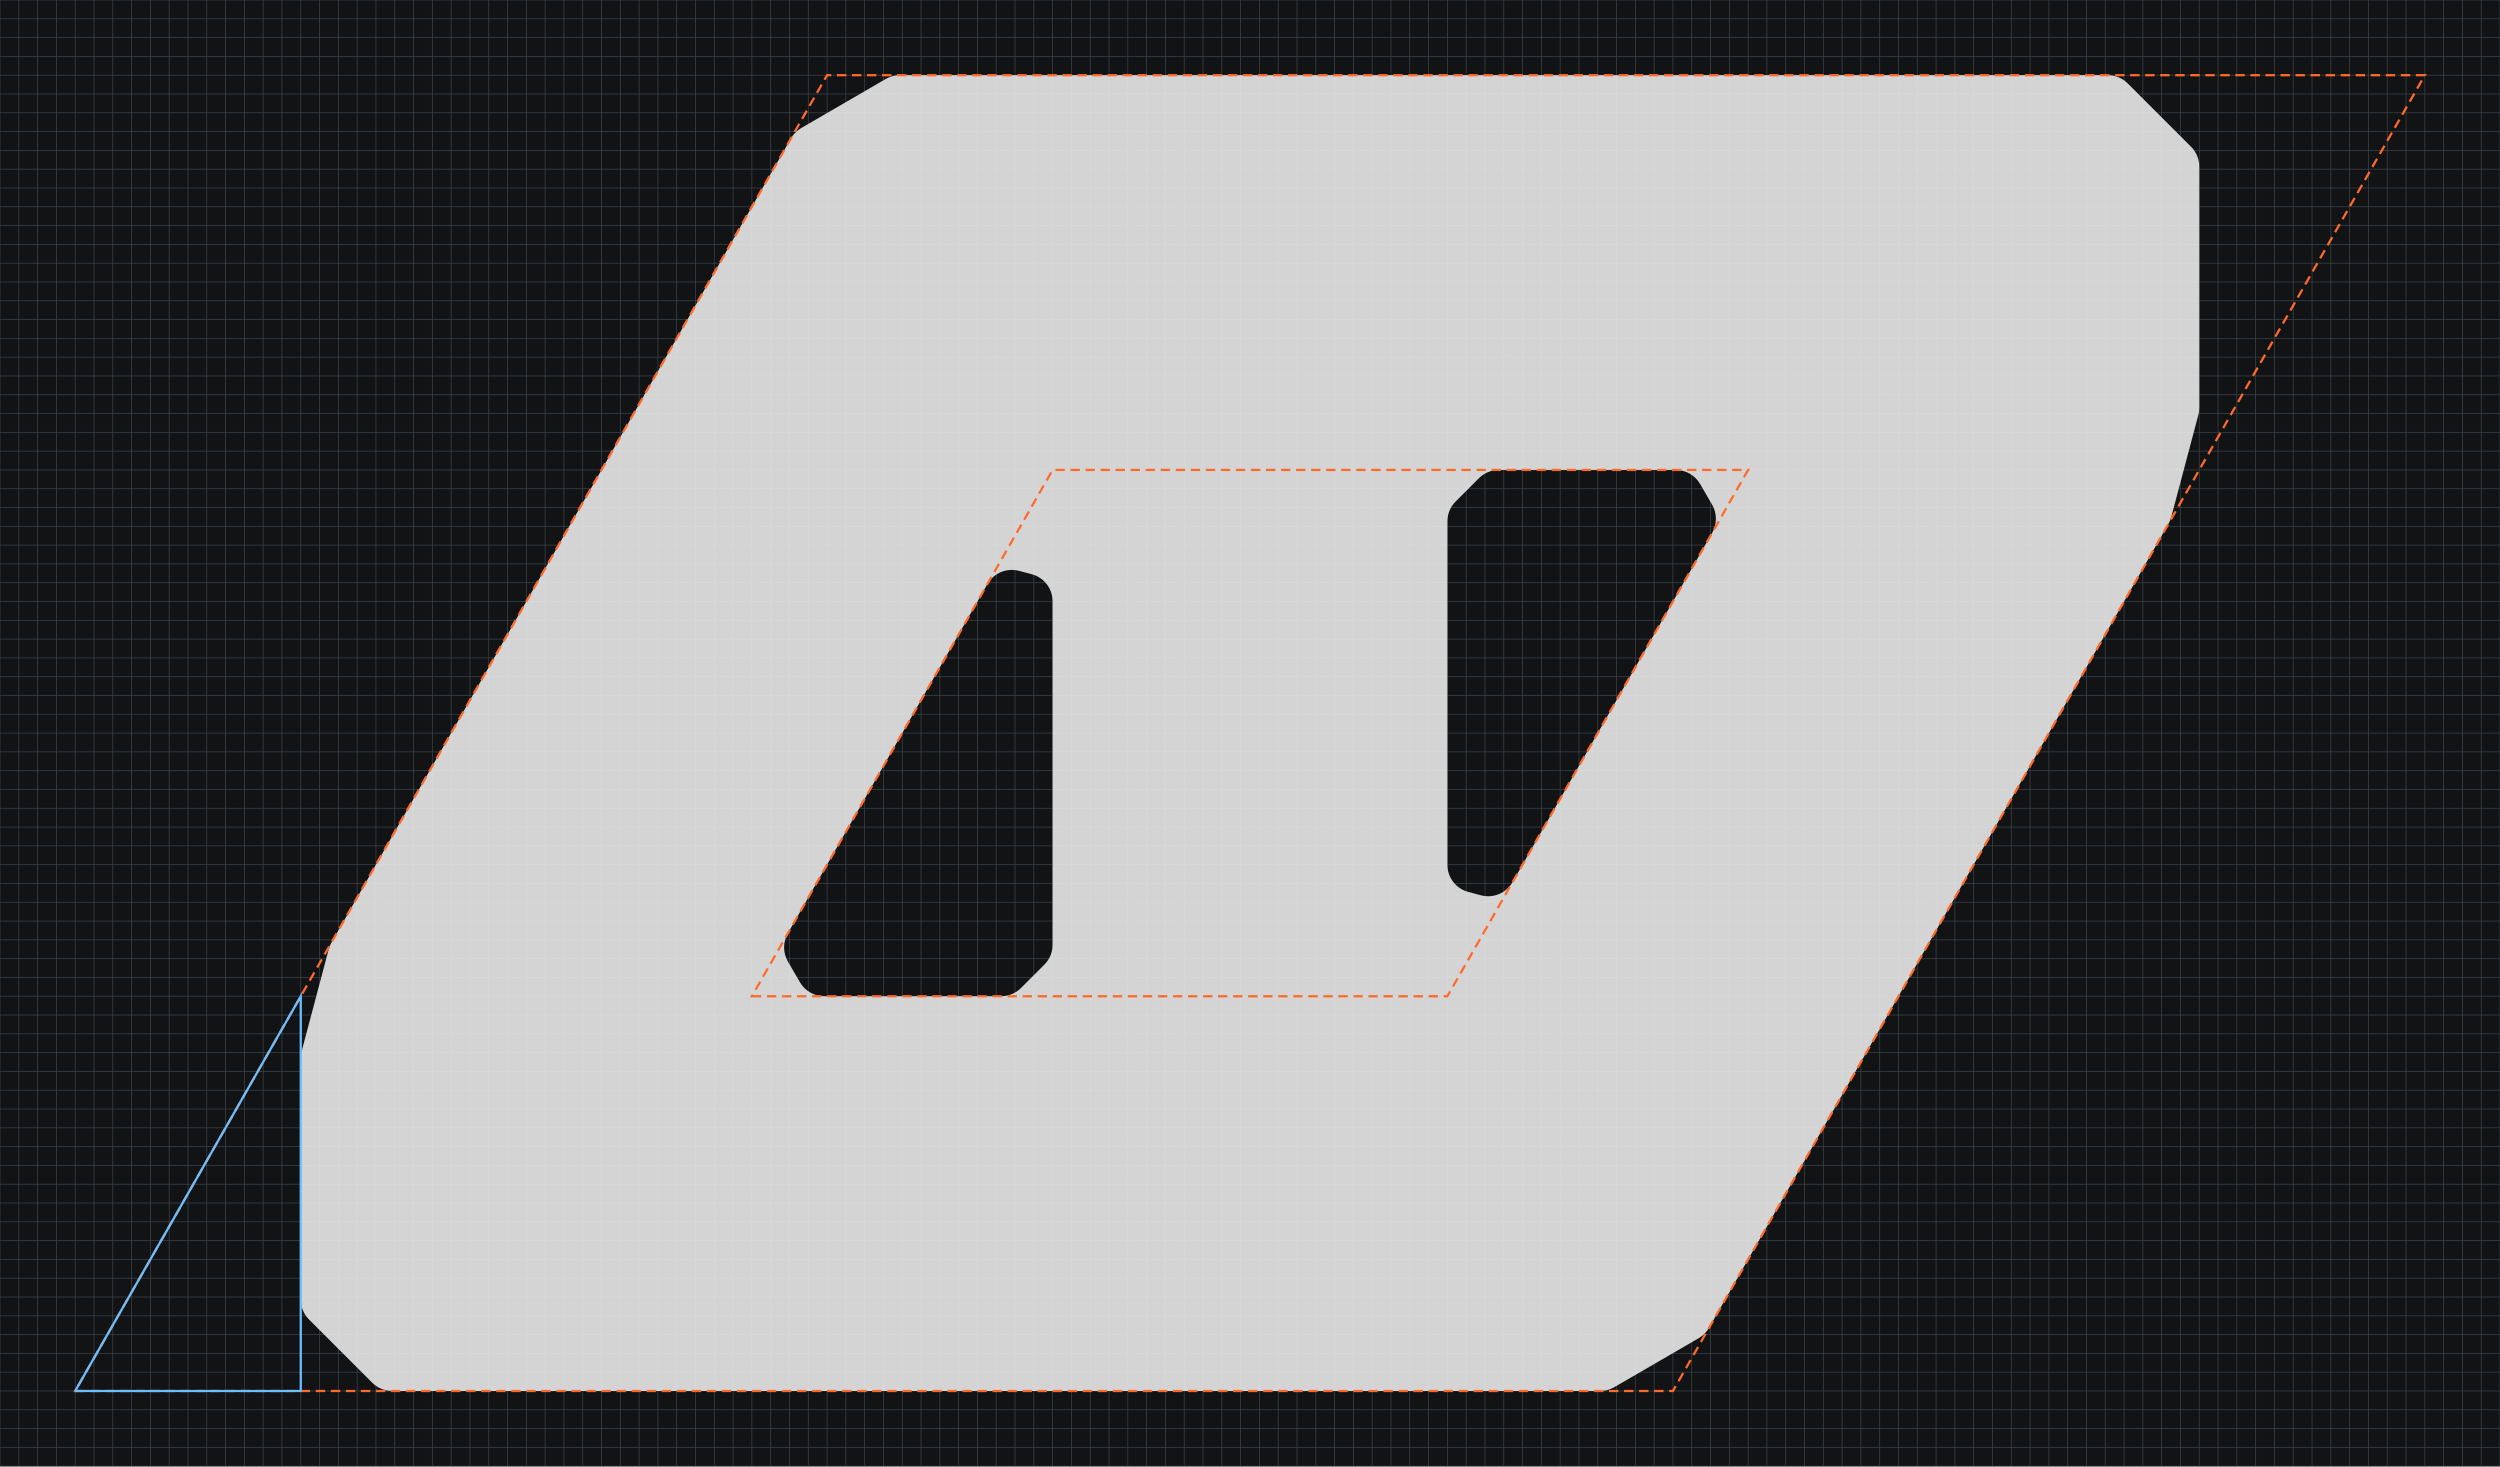
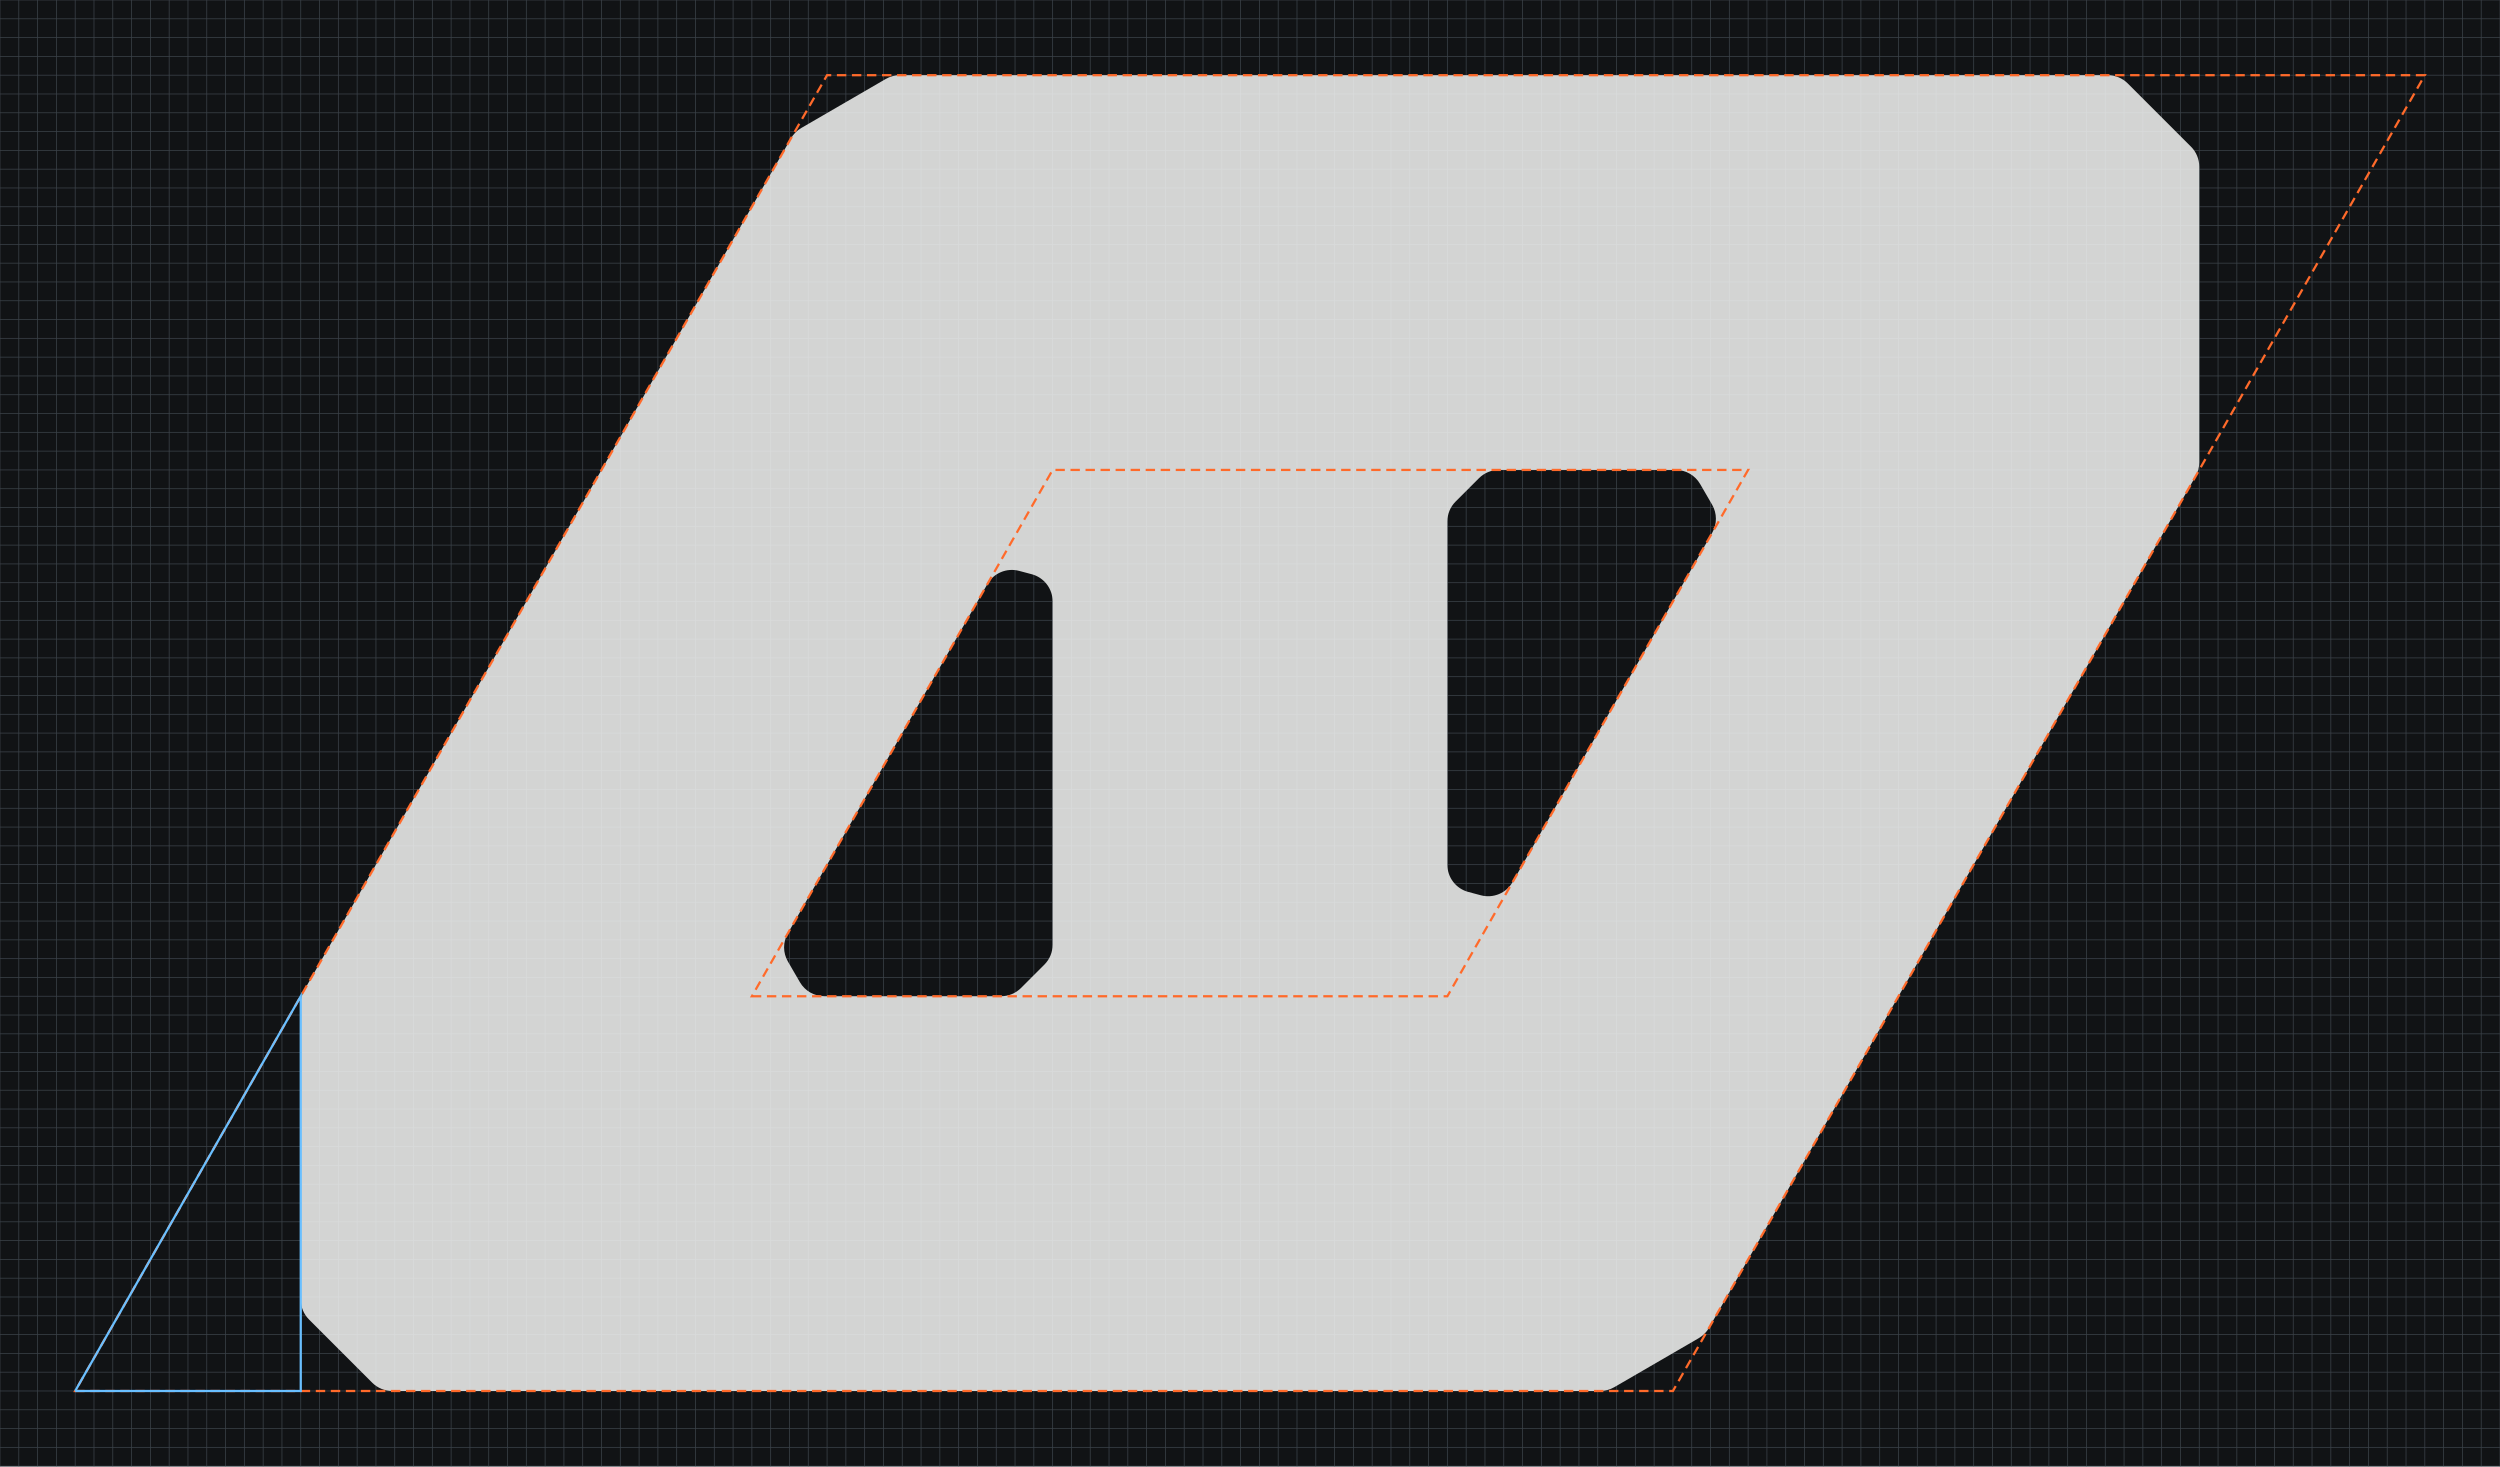
<svg xmlns="http://www.w3.org/2000/svg" viewBox="-16.0 -16.0 532.0 312.0">
  <rect x="-16.0" y="-16.0" width="532.0" height="312.0" fill="#111315" />
  <g stroke="#3A4148" stroke-width="0.16">
    <line x1="-16.0" y1="-16.0" x2="-16.0" y2="296.0" />
    <line x1="-12.0" y1="-16.0" x2="-12.0" y2="296.0" />
    <line x1="-8.0" y1="-16.0" x2="-8.0" y2="296.0" />
    <line x1="-4.0" y1="-16.0" x2="-4.0" y2="296.0" />
    <line x1="0.0" y1="-16.0" x2="0.0" y2="296.0" />
    <line x1="4.0" y1="-16.0" x2="4.0" y2="296.0" />
    <line x1="8.0" y1="-16.0" x2="8.0" y2="296.0" />
    <line x1="12.0" y1="-16.0" x2="12.0" y2="296.0" />
    <line x1="16.0" y1="-16.0" x2="16.0" y2="296.0" />
    <line x1="20.0" y1="-16.0" x2="20.0" y2="296.0" />
    <line x1="24.0" y1="-16.0" x2="24.0" y2="296.0" />
    <line x1="28.0" y1="-16.0" x2="28.0" y2="296.0" />
    <line x1="32.0" y1="-16.0" x2="32.0" y2="296.0" />
    <line x1="36.0" y1="-16.0" x2="36.0" y2="296.0" />
    <line x1="40.0" y1="-16.0" x2="40.0" y2="296.0" />
    <line x1="44.0" y1="-16.0" x2="44.0" y2="296.0" />
    <line x1="48.0" y1="-16.0" x2="48.0" y2="296.0" />
    <line x1="52.0" y1="-16.0" x2="52.0" y2="296.0" />
    <line x1="56.0" y1="-16.0" x2="56.0" y2="296.0" />
    <line x1="60.0" y1="-16.0" x2="60.0" y2="296.0" />
    <line x1="64.0" y1="-16.0" x2="64.0" y2="296.0" />
    <line x1="68.0" y1="-16.0" x2="68.0" y2="296.0" />
    <line x1="72.0" y1="-16.0" x2="72.0" y2="296.0" />
    <line x1="76.0" y1="-16.0" x2="76.0" y2="296.0" />
    <line x1="80.0" y1="-16.0" x2="80.0" y2="296.0" />
    <line x1="84.0" y1="-16.0" x2="84.0" y2="296.0" />
    <line x1="88.0" y1="-16.0" x2="88.0" y2="296.0" />
    <line x1="92.0" y1="-16.0" x2="92.0" y2="296.0" />
    <line x1="96.0" y1="-16.0" x2="96.0" y2="296.0" />
    <line x1="100.0" y1="-16.0" x2="100.0" y2="296.0" />
    <line x1="104.0" y1="-16.0" x2="104.0" y2="296.0" />
    <line x1="108.0" y1="-16.0" x2="108.0" y2="296.0" />
    <line x1="112.0" y1="-16.0" x2="112.0" y2="296.0" />
    <line x1="116.0" y1="-16.0" x2="116.0" y2="296.0" />
    <line x1="120.0" y1="-16.0" x2="120.0" y2="296.0" />
    <line x1="124.0" y1="-16.0" x2="124.0" y2="296.0" />
    <line x1="128.0" y1="-16.0" x2="128.0" y2="296.0" />
    <line x1="132.0" y1="-16.0" x2="132.0" y2="296.0" />
    <line x1="136.0" y1="-16.0" x2="136.0" y2="296.0" />
    <line x1="140.0" y1="-16.0" x2="140.0" y2="296.0" />
    <line x1="144.0" y1="-16.0" x2="144.0" y2="296.0" />
    <line x1="148.0" y1="-16.0" x2="148.0" y2="296.0" />
    <line x1="152.0" y1="-16.0" x2="152.0" y2="296.0" />
    <line x1="156.0" y1="-16.0" x2="156.0" y2="296.0" />
    <line x1="160.0" y1="-16.0" x2="160.0" y2="296.0" />
    <line x1="164.0" y1="-16.0" x2="164.0" y2="296.0" />
    <line x1="168.0" y1="-16.0" x2="168.0" y2="296.0" />
    <line x1="172.0" y1="-16.0" x2="172.0" y2="296.0" />
    <line x1="176.0" y1="-16.0" x2="176.0" y2="296.0" />
    <line x1="180.0" y1="-16.0" x2="180.0" y2="296.0" />
    <line x1="184.0" y1="-16.0" x2="184.0" y2="296.0" />
    <line x1="188.0" y1="-16.0" x2="188.0" y2="296.0" />
    <line x1="192.0" y1="-16.0" x2="192.0" y2="296.0" />
    <line x1="196.0" y1="-16.0" x2="196.0" y2="296.0" />
    <line x1="200.0" y1="-16.0" x2="200.0" y2="296.0" />
    <line x1="204.0" y1="-16.0" x2="204.0" y2="296.0" />
    <line x1="208.0" y1="-16.0" x2="208.0" y2="296.0" />
    <line x1="212.0" y1="-16.0" x2="212.0" y2="296.0" />
    <line x1="216.0" y1="-16.0" x2="216.0" y2="296.0" />
    <line x1="220.0" y1="-16.0" x2="220.0" y2="296.0" />
    <line x1="224.0" y1="-16.0" x2="224.0" y2="296.0" />
    <line x1="228.0" y1="-16.0" x2="228.0" y2="296.0" />
    <line x1="232.0" y1="-16.0" x2="232.0" y2="296.0" />
    <line x1="236.0" y1="-16.0" x2="236.0" y2="296.0" />
    <line x1="240.0" y1="-16.0" x2="240.0" y2="296.0" />
    <line x1="244.0" y1="-16.0" x2="244.0" y2="296.0" />
    <line x1="248.0" y1="-16.0" x2="248.0" y2="296.0" />
    <line x1="252.0" y1="-16.0" x2="252.0" y2="296.0" />
    <line x1="256.0" y1="-16.0" x2="256.0" y2="296.0" />
    <line x1="260.0" y1="-16.0" x2="260.0" y2="296.0" />
    <line x1="264.0" y1="-16.0" x2="264.0" y2="296.0" />
    <line x1="268.0" y1="-16.0" x2="268.0" y2="296.0" />
    <line x1="272.0" y1="-16.0" x2="272.0" y2="296.0" />
    <line x1="276.0" y1="-16.0" x2="276.0" y2="296.0" />
    <line x1="280.0" y1="-16.0" x2="280.0" y2="296.0" />
    <line x1="284.0" y1="-16.0" x2="284.0" y2="296.0" />
    <line x1="288.0" y1="-16.0" x2="288.0" y2="296.0" />
    <line x1="292.0" y1="-16.0" x2="292.0" y2="296.0" />
    <line x1="296.0" y1="-16.0" x2="296.0" y2="296.0" />
    <line x1="300.0" y1="-16.0" x2="300.0" y2="296.0" />
    <line x1="304.0" y1="-16.0" x2="304.0" y2="296.0" />
    <line x1="308.0" y1="-16.0" x2="308.0" y2="296.0" />
    <line x1="312.0" y1="-16.0" x2="312.0" y2="296.0" />
    <line x1="316.0" y1="-16.0" x2="316.0" y2="296.0" />
    <line x1="320.0" y1="-16.0" x2="320.0" y2="296.0" />
    <line x1="324.0" y1="-16.0" x2="324.0" y2="296.0" />
    <line x1="328.0" y1="-16.0" x2="328.0" y2="296.0" />
    <line x1="332.0" y1="-16.0" x2="332.0" y2="296.0" />
    <line x1="336.0" y1="-16.0" x2="336.0" y2="296.0" />
    <line x1="340.0" y1="-16.0" x2="340.0" y2="296.0" />
    <line x1="344.0" y1="-16.0" x2="344.0" y2="296.0" />
    <line x1="348.0" y1="-16.0" x2="348.0" y2="296.0" />
    <line x1="352.0" y1="-16.0" x2="352.0" y2="296.0" />
    <line x1="356.0" y1="-16.0" x2="356.0" y2="296.0" />
    <line x1="360.0" y1="-16.0" x2="360.0" y2="296.0" />
    <line x1="364.0" y1="-16.0" x2="364.0" y2="296.0" />
    <line x1="368.0" y1="-16.0" x2="368.0" y2="296.0" />
    <line x1="372.0" y1="-16.0" x2="372.0" y2="296.0" />
    <line x1="376.0" y1="-16.0" x2="376.0" y2="296.0" />
    <line x1="380.0" y1="-16.0" x2="380.0" y2="296.0" />
    <line x1="384.0" y1="-16.0" x2="384.0" y2="296.0" />
    <line x1="388.0" y1="-16.0" x2="388.0" y2="296.0" />
    <line x1="392.0" y1="-16.0" x2="392.0" y2="296.0" />
    <line x1="396.0" y1="-16.0" x2="396.0" y2="296.0" />
    <line x1="400.0" y1="-16.0" x2="400.0" y2="296.0" />
    <line x1="404.0" y1="-16.0" x2="404.0" y2="296.0" />
    <line x1="408.0" y1="-16.0" x2="408.0" y2="296.0" />
    <line x1="412.0" y1="-16.0" x2="412.0" y2="296.0" />
    <line x1="416.0" y1="-16.0" x2="416.0" y2="296.0" />
    <line x1="420.0" y1="-16.0" x2="420.0" y2="296.0" />
    <line x1="424.0" y1="-16.0" x2="424.0" y2="296.0" />
    <line x1="428.0" y1="-16.0" x2="428.0" y2="296.0" />
    <line x1="432.0" y1="-16.0" x2="432.0" y2="296.0" />
    <line x1="436.0" y1="-16.0" x2="436.0" y2="296.0" />
    <line x1="440.0" y1="-16.0" x2="440.0" y2="296.0" />
    <line x1="444.0" y1="-16.0" x2="444.0" y2="296.0" />
    <line x1="448.0" y1="-16.0" x2="448.0" y2="296.0" />
    <line x1="452.0" y1="-16.0" x2="452.0" y2="296.0" />
    <line x1="456.0" y1="-16.0" x2="456.0" y2="296.0" />
    <line x1="460.0" y1="-16.0" x2="460.0" y2="296.0" />
    <line x1="464.0" y1="-16.0" x2="464.0" y2="296.0" />
    <line x1="468.0" y1="-16.0" x2="468.0" y2="296.0" />
    <line x1="472.0" y1="-16.0" x2="472.0" y2="296.0" />
    <line x1="476.0" y1="-16.0" x2="476.0" y2="296.0" />
    <line x1="480.0" y1="-16.0" x2="480.0" y2="296.0" />
    <line x1="484.0" y1="-16.0" x2="484.0" y2="296.0" />
    <line x1="488.0" y1="-16.0" x2="488.0" y2="296.0" />
    <line x1="492.0" y1="-16.0" x2="492.0" y2="296.0" />
    <line x1="496.0" y1="-16.0" x2="496.0" y2="296.0" />
    <line x1="500.0" y1="-16.0" x2="500.0" y2="296.0" />
    <line x1="504.0" y1="-16.0" x2="504.0" y2="296.0" />
    <line x1="508.0" y1="-16.0" x2="508.0" y2="296.0" />
    <line x1="512.0" y1="-16.0" x2="512.0" y2="296.0" />
    <line x1="516.0" y1="-16.0" x2="516.0" y2="296.0" />
    <line x1="-16.0" y1="-16.0" x2="516.0" y2="-16.0" />
    <line x1="-16.0" y1="-12.0" x2="516.0" y2="-12.0" />
    <line x1="-16.0" y1="-8.0" x2="516.0" y2="-8.0" />
    <line x1="-16.0" y1="-4.0" x2="516.0" y2="-4.0" />
    <line x1="-16.0" y1="0.0" x2="516.0" y2="0.0" />
    <line x1="-16.0" y1="4.0" x2="516.0" y2="4.0" />
    <line x1="-16.0" y1="8.0" x2="516.0" y2="8.0" />
    <line x1="-16.0" y1="12.0" x2="516.0" y2="12.0" />
    <line x1="-16.0" y1="16.0" x2="516.0" y2="16.0" />
    <line x1="-16.0" y1="20.0" x2="516.0" y2="20.0" />
    <line x1="-16.0" y1="24.0" x2="516.0" y2="24.0" />
    <line x1="-16.0" y1="28.0" x2="516.0" y2="28.0" />
    <line x1="-16.0" y1="32.0" x2="516.0" y2="32.0" />
    <line x1="-16.0" y1="36.0" x2="516.0" y2="36.0" />
    <line x1="-16.0" y1="40.0" x2="516.0" y2="40.0" />
    <line x1="-16.0" y1="44.0" x2="516.0" y2="44.0" />
    <line x1="-16.0" y1="48.0" x2="516.0" y2="48.0" />
    <line x1="-16.0" y1="52.0" x2="516.0" y2="52.0" />
    <line x1="-16.0" y1="56.0" x2="516.0" y2="56.0" />
    <line x1="-16.0" y1="60.0" x2="516.0" y2="60.0" />
    <line x1="-16.0" y1="64.0" x2="516.0" y2="64.0" />
    <line x1="-16.0" y1="68.0" x2="516.0" y2="68.0" />
    <line x1="-16.0" y1="72.0" x2="516.0" y2="72.0" />
    <line x1="-16.0" y1="76.0" x2="516.0" y2="76.0" />
    <line x1="-16.0" y1="80.0" x2="516.0" y2="80.0" />
    <line x1="-16.0" y1="84.0" x2="516.0" y2="84.0" />
    <line x1="-16.0" y1="88.0" x2="516.0" y2="88.0" />
    <line x1="-16.0" y1="92.0" x2="516.0" y2="92.0" />
    <line x1="-16.0" y1="96.0" x2="516.0" y2="96.0" />
    <line x1="-16.0" y1="100.0" x2="516.0" y2="100.0" />
    <line x1="-16.0" y1="104.0" x2="516.0" y2="104.0" />
    <line x1="-16.0" y1="108.0" x2="516.0" y2="108.0" />
    <line x1="-16.0" y1="112.0" x2="516.0" y2="112.0" />
    <line x1="-16.0" y1="116.0" x2="516.0" y2="116.0" />
    <line x1="-16.0" y1="120.0" x2="516.0" y2="120.0" />
    <line x1="-16.0" y1="124.0" x2="516.0" y2="124.0" />
    <line x1="-16.0" y1="128.0" x2="516.0" y2="128.0" />
    <line x1="-16.0" y1="132.0" x2="516.0" y2="132.0" />
    <line x1="-16.0" y1="136.0" x2="516.0" y2="136.0" />
    <line x1="-16.0" y1="140.0" x2="516.0" y2="140.0" />
    <line x1="-16.0" y1="144.0" x2="516.0" y2="144.0" />
    <line x1="-16.0" y1="148.0" x2="516.0" y2="148.0" />
    <line x1="-16.0" y1="152.0" x2="516.0" y2="152.0" />
    <line x1="-16.0" y1="156.0" x2="516.0" y2="156.0" />
    <line x1="-16.0" y1="160.0" x2="516.0" y2="160.0" />
    <line x1="-16.0" y1="164.0" x2="516.0" y2="164.0" />
    <line x1="-16.0" y1="168.0" x2="516.0" y2="168.0" />
    <line x1="-16.0" y1="172.0" x2="516.0" y2="172.0" />
    <line x1="-16.0" y1="176.0" x2="516.0" y2="176.0" />
    <line x1="-16.0" y1="180.0" x2="516.0" y2="180.0" />
    <line x1="-16.0" y1="184.0" x2="516.0" y2="184.0" />
    <line x1="-16.0" y1="188.0" x2="516.0" y2="188.0" />
    <line x1="-16.0" y1="192.0" x2="516.0" y2="192.0" />
    <line x1="-16.0" y1="196.0" x2="516.0" y2="196.0" />
    <line x1="-16.0" y1="200.0" x2="516.0" y2="200.0" />
    <line x1="-16.0" y1="204.0" x2="516.0" y2="204.0" />
    <line x1="-16.0" y1="208.0" x2="516.0" y2="208.0" />
    <line x1="-16.0" y1="212.0" x2="516.0" y2="212.0" />
    <line x1="-16.0" y1="216.0" x2="516.0" y2="216.0" />
    <line x1="-16.0" y1="220.0" x2="516.0" y2="220.0" />
    <line x1="-16.0" y1="224.0" x2="516.0" y2="224.0" />
    <line x1="-16.0" y1="228.0" x2="516.0" y2="228.0" />
    <line x1="-16.0" y1="232.0" x2="516.0" y2="232.0" />
    <line x1="-16.0" y1="236.0" x2="516.0" y2="236.0" />
    <line x1="-16.0" y1="240.0" x2="516.0" y2="240.0" />
    <line x1="-16.0" y1="244.0" x2="516.0" y2="244.0" />
    <line x1="-16.0" y1="248.0" x2="516.0" y2="248.0" />
    <line x1="-16.0" y1="252.0" x2="516.0" y2="252.0" />
    <line x1="-16.0" y1="256.0" x2="516.0" y2="256.0" />
    <line x1="-16.0" y1="260.0" x2="516.0" y2="260.0" />
    <line x1="-16.0" y1="264.0" x2="516.0" y2="264.0" />
    <line x1="-16.0" y1="268.0" x2="516.0" y2="268.0" />
    <line x1="-16.0" y1="272.0" x2="516.0" y2="272.0" />
    <line x1="-16.0" y1="276.0" x2="516.0" y2="276.0" />
    <line x1="-16.0" y1="280.0" x2="516.0" y2="280.0" />
    <line x1="-16.0" y1="284.0" x2="516.0" y2="284.0" />
    <line x1="-16.0" y1="288.0" x2="516.0" y2="288.0" />
    <line x1="-16.0" y1="292.0" x2="516.0" y2="292.0" />
    <line x1="-16.0" y1="296.0" x2="516.0" y2="296.0" />
  </g>
-   <path d="M53.959,185.977 L48.201,207.659 A6.000,6.000 0 0 0 48.000,209.199 L48.000,260.544 A6.000,6.000 0 0 0 49.757,264.787 L63.213,278.243 A6.000,6.000 0 0 0 67.456,280.000 L324.511,280.000 A6.000,6.000 0 0 0 327.522,279.189 L345.487,268.764 A6.000,6.000 0 0 0 347.685,266.552 L445.451,95.460 A6.000,6.000 0 0 0 446.041,94.023 L451.799,72.341 A6.000,6.000 0 0 0 452.000,70.801 L452.000,19.456 A6.000,6.000 0 0 0 450.243,15.213 L436.787,1.757 A6.000,6.000 0 0 0 432.544,0.000 L175.489,0.000 A6.000,6.000 0 0 0 172.478,0.811 L154.513,11.236 A6.000,6.000 0 0 0 152.315,13.448 L54.549,184.540 A6.000,6.000 0 0 0 53.959,185.977 Z M151.665,188.610 L154.220,193.012 A6.000,6.000 0 0 0 159.409,196.000 L197.029,196.000 A6.000,6.000 0 0 0 201.272,194.243 L206.243,189.272 A6.000,6.000 0 0 0 208.000,185.029 L208.000,111.991 A6.000,6.000 0 0 0 203.540,106.192 L200.862,105.481 A6.000,6.000 0 0 0 194.113,108.303 L151.645,182.621 A6.000,6.000 0 0 0 151.665,188.610 Z M299.138,174.519 L296.460,173.808 A6.000,6.000 0 0 1 292.000,168.009 L292.000,94.971 A6.000,6.000 0 0 1 293.757,90.728 L298.728,85.757 A6.000,6.000 0 0 1 302.971,84.000 L340.591,84.000 A6.000,6.000 0 0 1 345.780,86.988 L348.335,91.390 A6.000,6.000 0 0 1 348.355,97.379 L305.887,171.697 A6.000,6.000 0 0 1 299.138,174.519 Z" fill="#F5F6F4" fill-rule="evenodd" opacity="0.85" />
+   <path d="M48.000,197.593 L48.000,260.544 A6.000,6.000 0 0 0 49.757,264.787 L63.213,278.243 A6.000,6.000 0 0 0 67.456,280.000 L324.511,280.000 A6.000,6.000 0 0 0 327.522,279.189 L345.487,268.764 A6.000,6.000 0 0 0 347.685,266.552 L451.209,85.383 A6.000,6.000 0 0 0 452.000,82.407 L452.000,19.456 A6.000,6.000 0 0 0 450.243,15.213 L436.787,1.757 A6.000,6.000 0 0 0 432.544,0.000 L175.489,0.000 A6.000,6.000 0 0 0 172.478,0.811 L154.513,11.236 A6.000,6.000 0 0 0 152.315,13.448 L48.791,194.617 A6.000,6.000 0 0 0 48.000,197.593 Z M151.665,188.610 L154.220,193.012 A6.000,6.000 0 0 0 159.409,196.000 L197.029,196.000 A6.000,6.000 0 0 0 201.272,194.243 L206.243,189.272 A6.000,6.000 0 0 0 208.000,185.029 L208.000,111.991 A6.000,6.000 0 0 0 203.540,106.192 L200.862,105.481 A6.000,6.000 0 0 0 194.113,108.303 L151.645,182.621 A6.000,6.000 0 0 0 151.665,188.610 Z M299.138,174.519 L296.460,173.808 A6.000,6.000 0 0 1 292.000,168.009 L292.000,94.971 A6.000,6.000 0 0 1 293.757,90.728 L298.728,85.757 A6.000,6.000 0 0 1 302.971,84.000 L340.591,84.000 A6.000,6.000 0 0 1 345.780,86.988 L348.335,91.390 A6.000,6.000 0 0 1 348.355,97.379 L305.887,171.697 A6.000,6.000 0 0 1 299.138,174.519 Z" fill="#F5F6F4" fill-rule="evenodd" opacity="0.85" />
  <g fill="none" stroke="#FF6A2A" stroke-width="0.48" stroke-dasharray="2.0,1.2">
    <polygon points="0.0,280.0 340.0,280.0 500.0,0.0 160.0,0.0" />
    <polygon points="144.0,196.0 292.0,196.0 356.0,84.0 208.0,84.0" />
  </g>
  <g fill="none" stroke="#69BFFF" stroke-width="0.48">
    <polyline points="0,280.0 48.0,280.0 48.0,196.0 0,280.0" />
  </g>
</svg>
